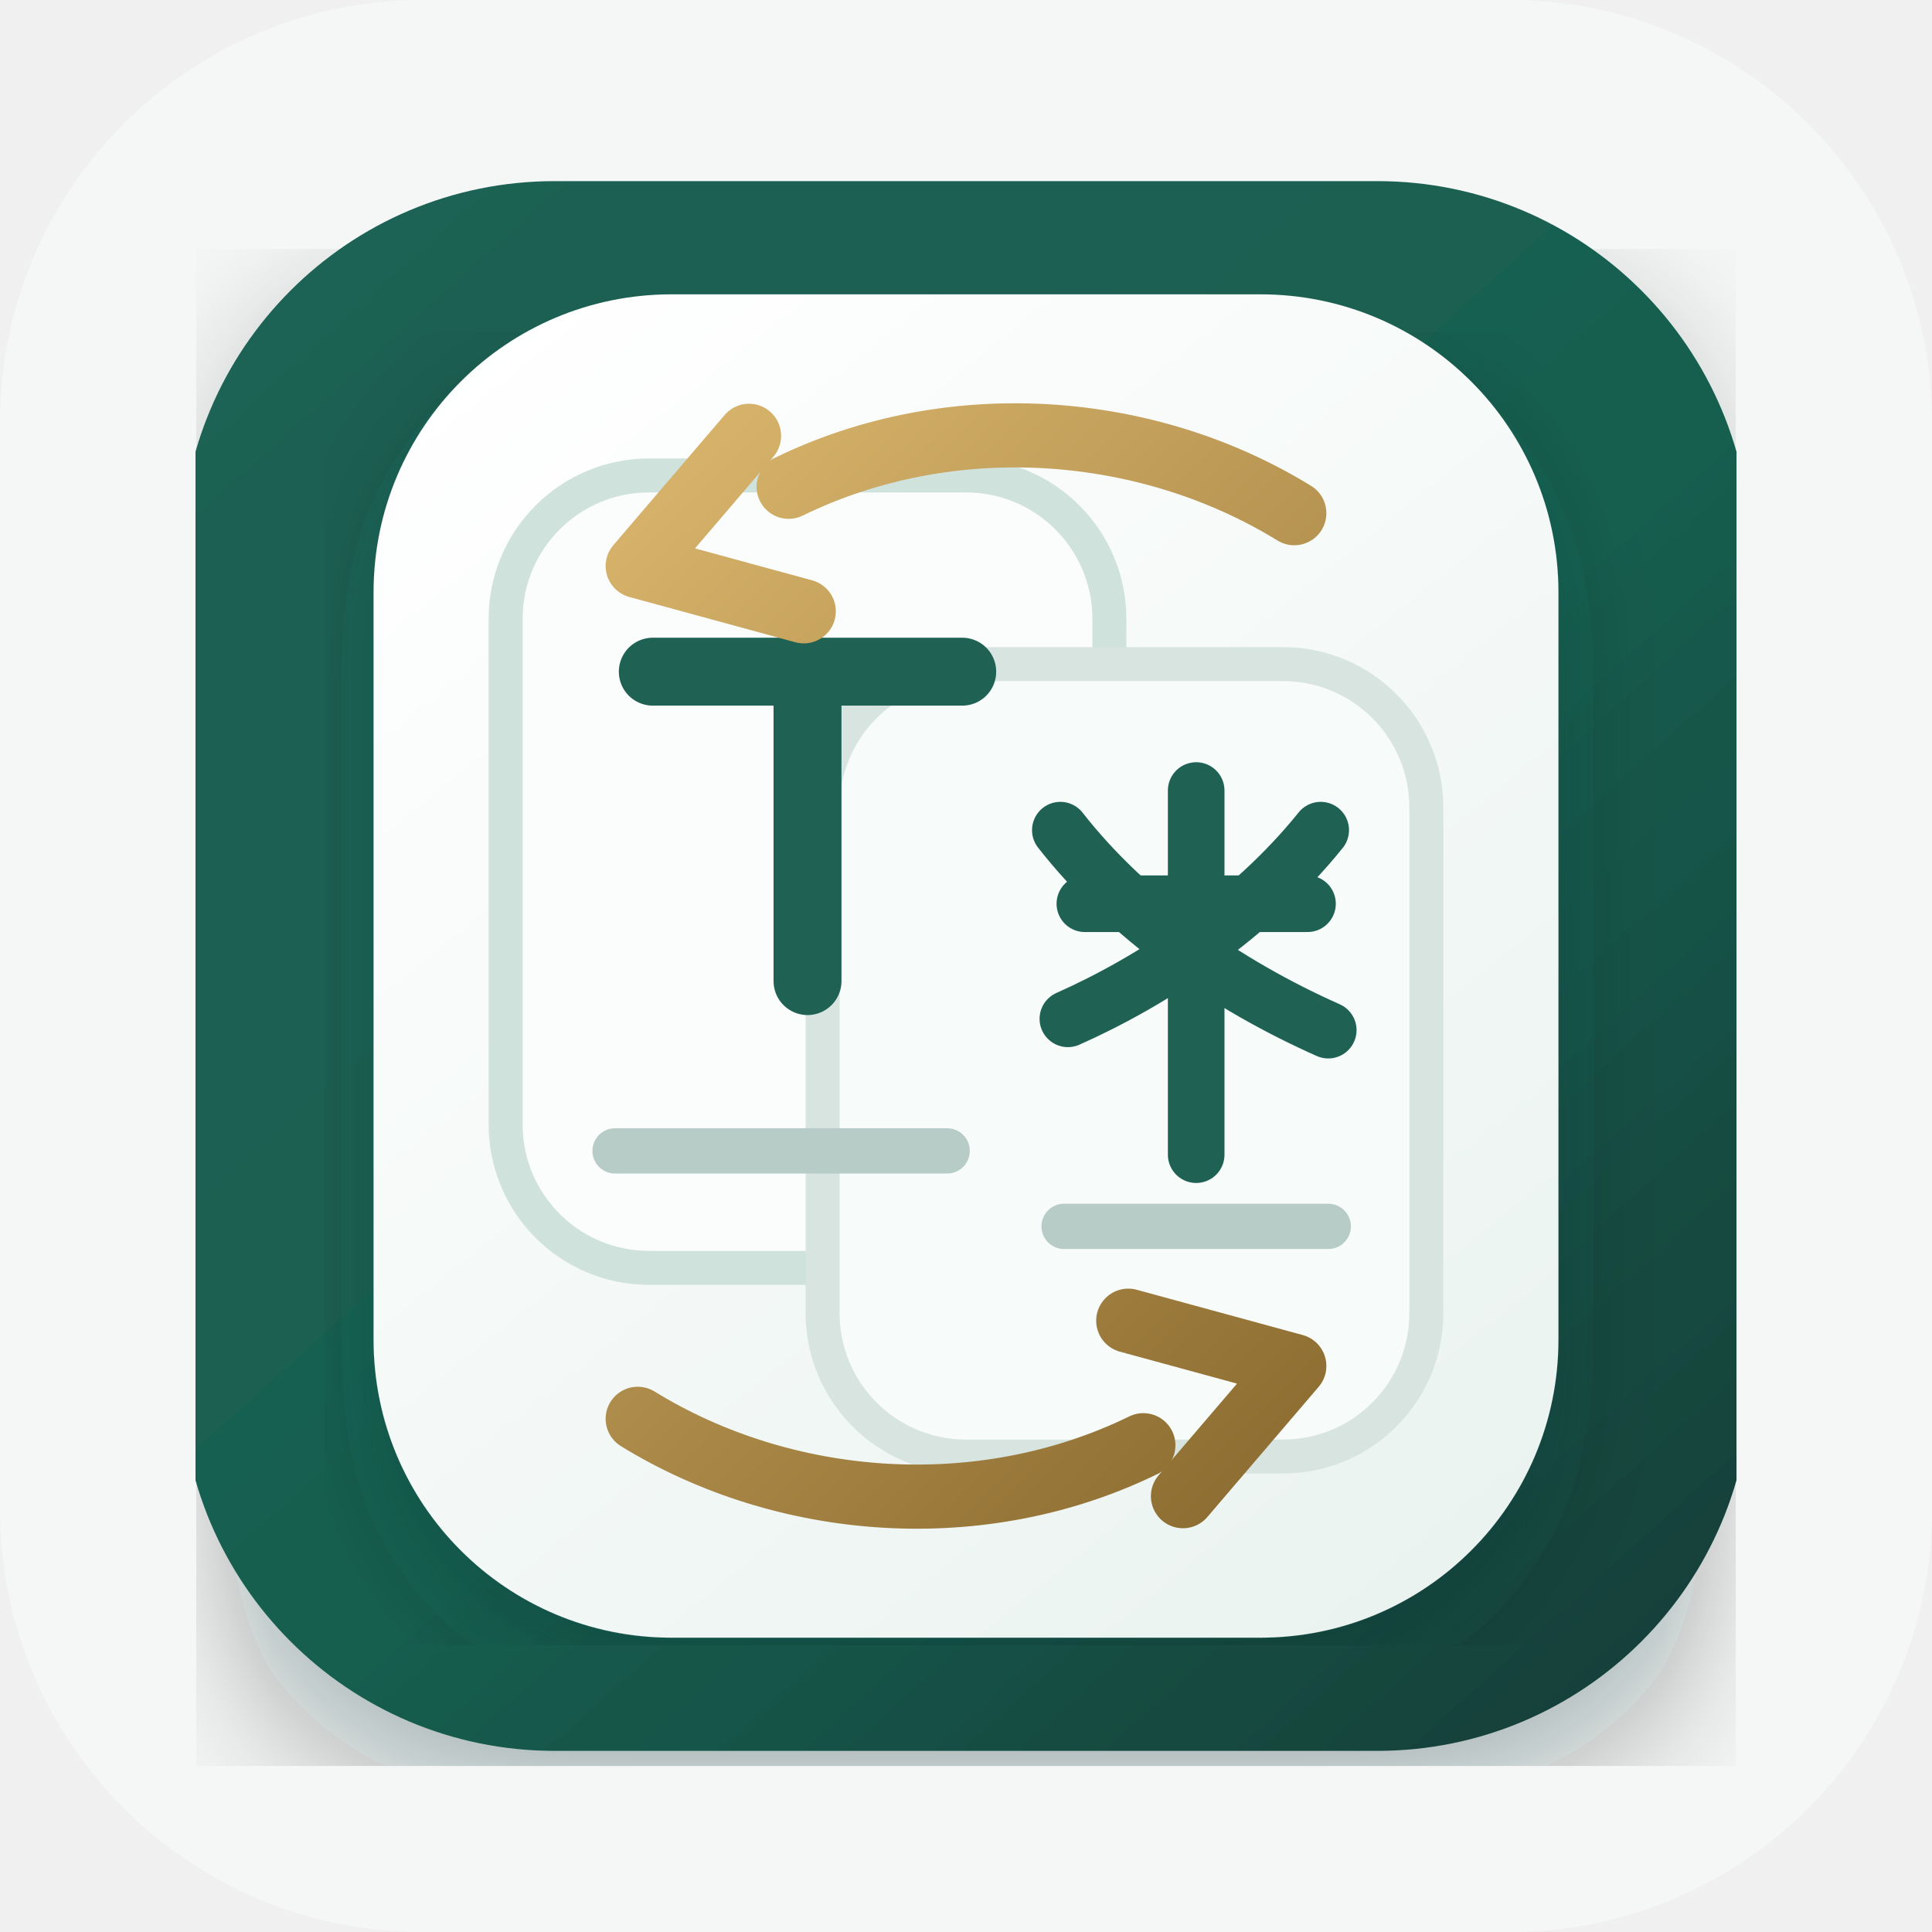
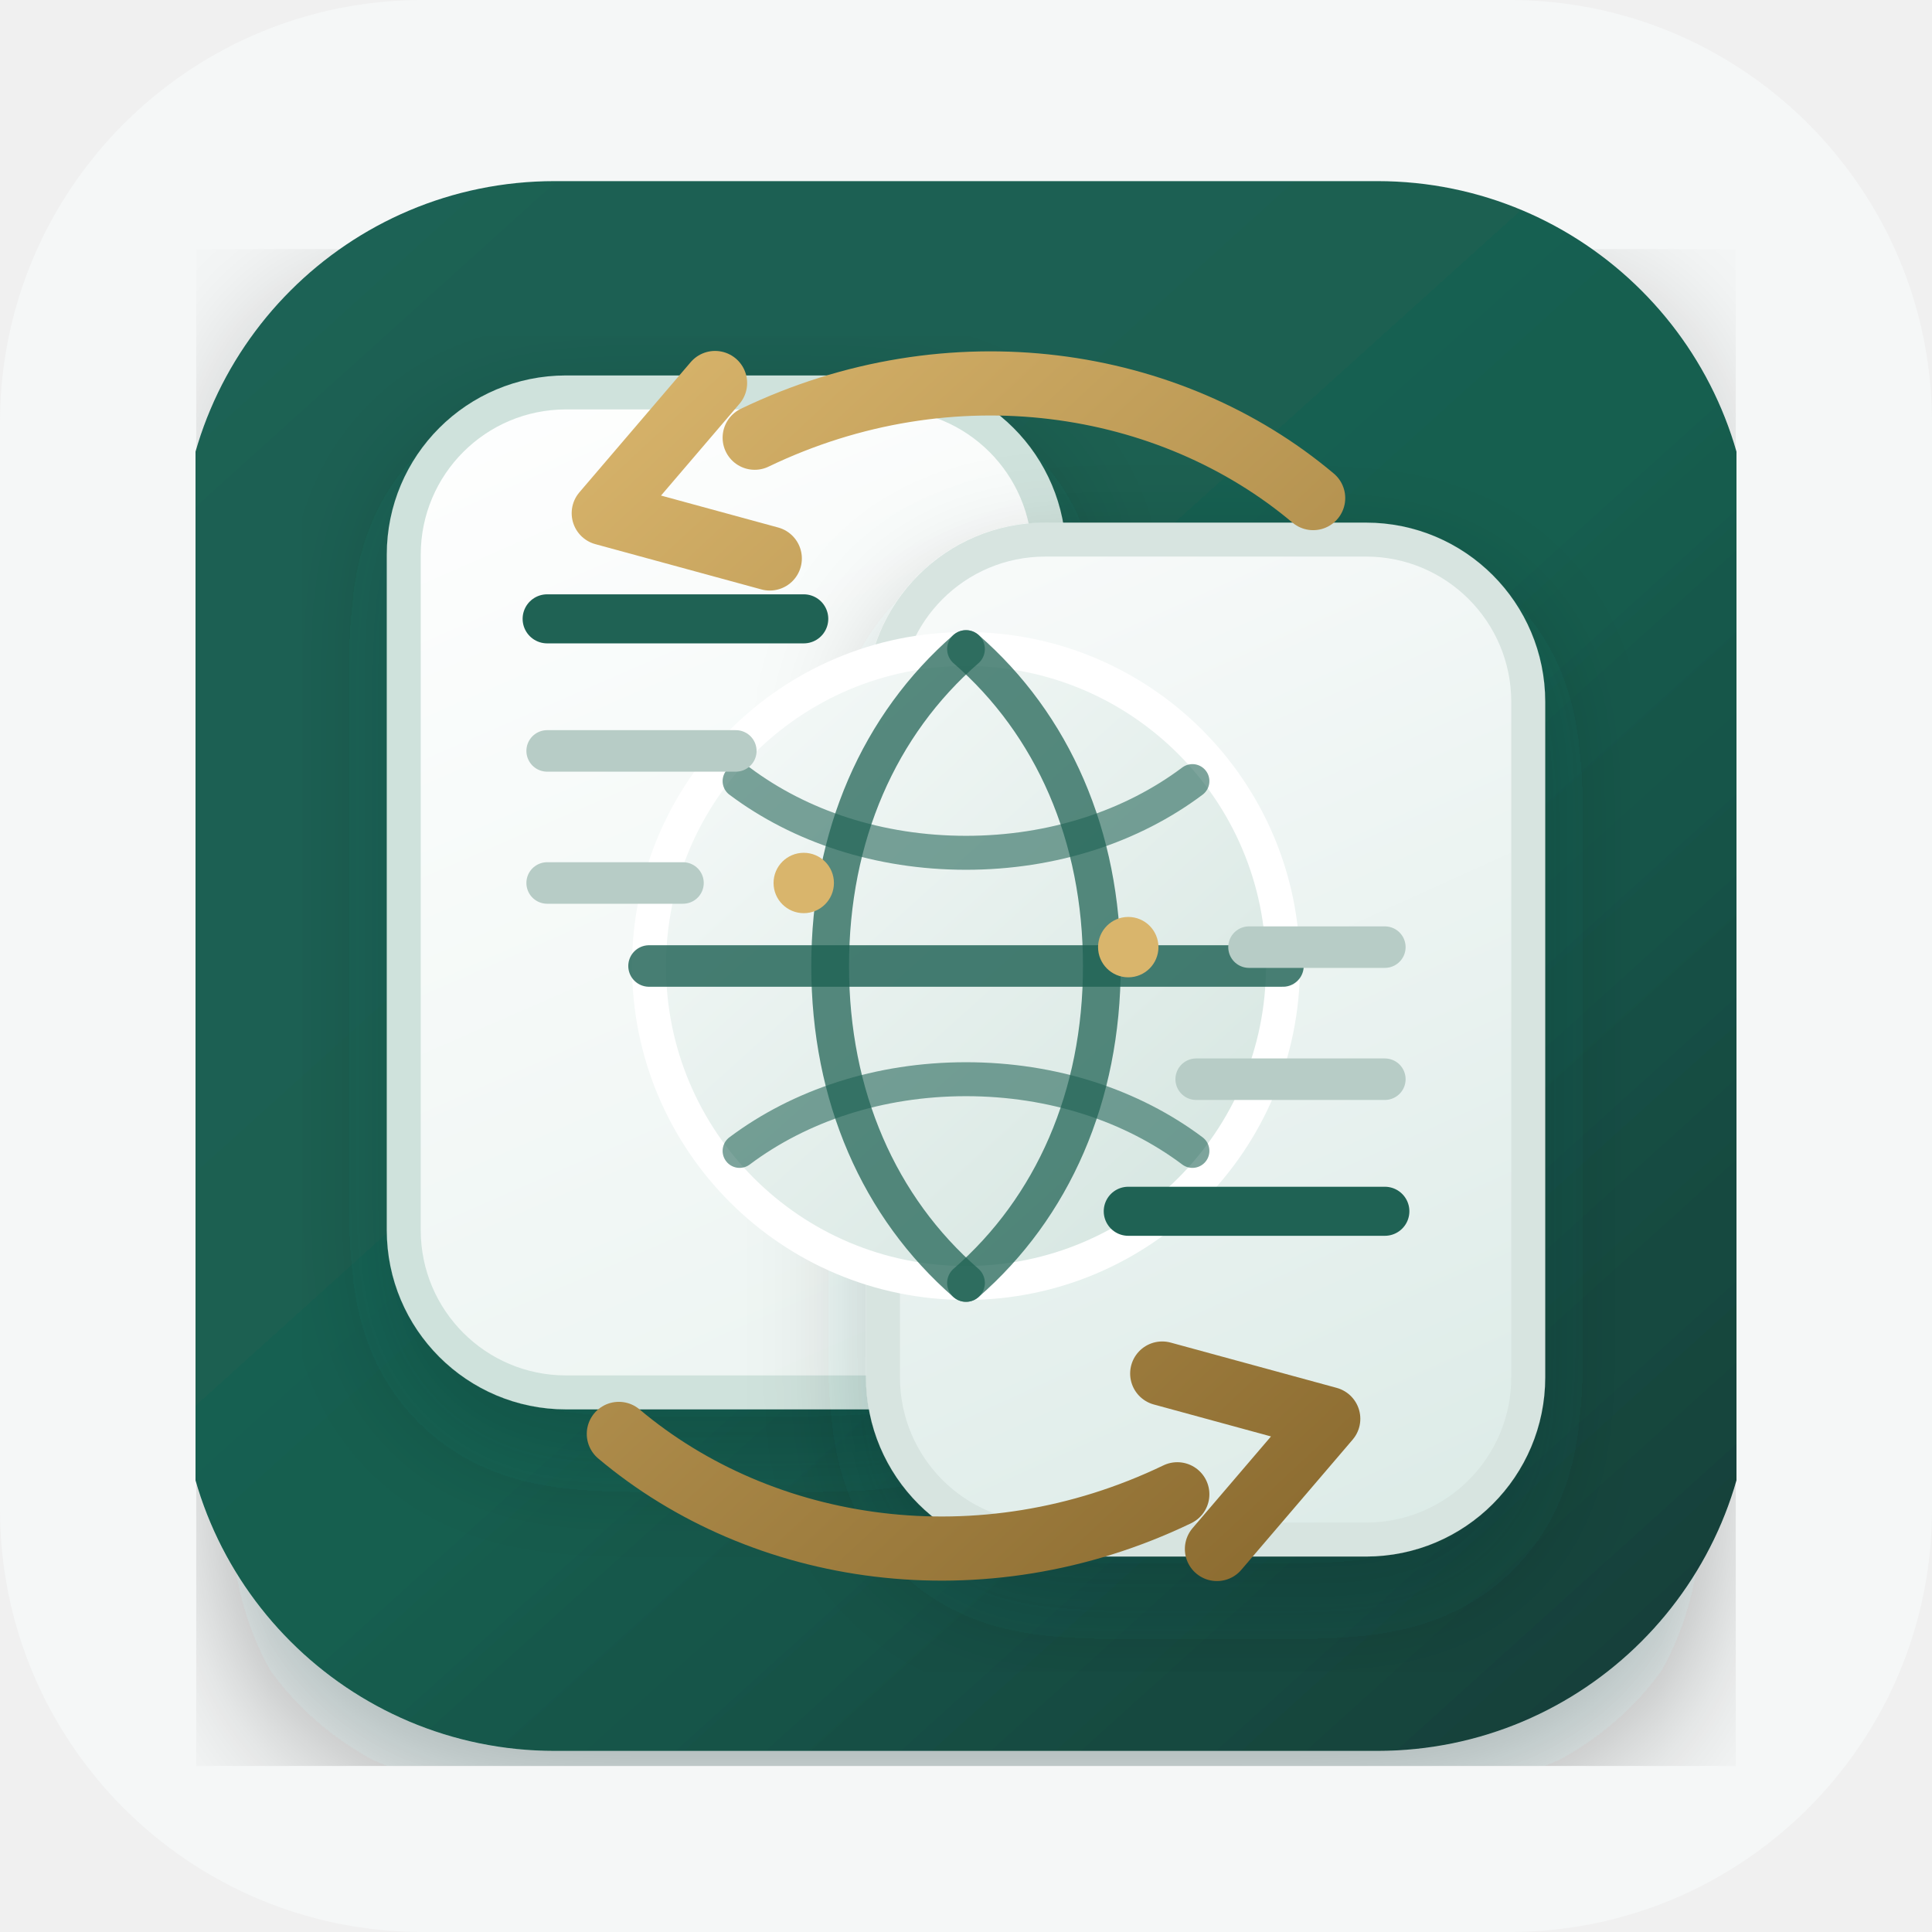
<svg xmlns="http://www.w3.org/2000/svg" width="1024" height="1024" viewBox="0 0 1024 1024" fill="none" role="img" aria-labelledby="title desc">
  <defs>
    <linearGradient id="td-bg" x1="144" y1="104" x2="880" y2="920" gradientUnits="userSpaceOnUse">
      <stop stop-color="#1F6254" />
-       <stop offset="0.54" stop-color="#185F50" />
+       <stop offset="0.52" stop-color="#185F50" />
      <stop offset="1" stop-color="#123E38" />
    </linearGradient>
-     <linearGradient id="td-paper" x1="250" y1="170" x2="784" y2="836" gradientUnits="userSpaceOnUse">
+     <linearGradient id="td-card-a" x1="226" y1="184" x2="500" y2="812" gradientUnits="userSpaceOnUse">
      <stop stop-color="#FFFFFF" />
      <stop offset="1" stop-color="#EAF3F0" />
    </linearGradient>
-     <linearGradient id="td-accent" x1="285" y1="282" x2="748" y2="749" gradientUnits="userSpaceOnUse">
+     <linearGradient id="td-card-b" x1="520" y1="220" x2="790" y2="816" gradientUnits="userSpaceOnUse">
+       <stop stop-color="#FBFCFC" />
+       <stop offset="1" stop-color="#DCEBE7" />
+     </linearGradient>
+     <linearGradient id="td-globe" x1="324" y1="282" x2="704" y2="704" gradientUnits="userSpaceOnUse">
+       <stop stop-color="#FDFEFE" />
+       <stop offset="1" stop-color="#CFE2DC" />
+     </linearGradient>
+     <linearGradient id="td-accent" x1="260" y1="238" x2="764" y2="780" gradientUnits="userSpaceOnUse">
      <stop stop-color="#D9B56C" />
      <stop offset="1" stop-color="#8A6A2F" />
    </linearGradient>
    <filter id="td-shadow" x="104" y="96" width="816" height="840" filterUnits="userSpaceOnUse" color-interpolation-filters="sRGB">
      <feDropShadow dx="0" dy="36" stdDeviation="42" flood-color="#0E2522" flood-opacity="0.32" />
    </filter>
-     <filter id="td-soft-shadow" x="172" y="152" width="708" height="720" filterUnits="userSpaceOnUse" color-interpolation-filters="sRGB">
-       <feDropShadow dx="0" dy="24" stdDeviation="28" flood-color="#123E38" flood-opacity="0.22" />
+     <filter id="td-card-shadow" x="160" y="154" width="704" height="732" filterUnits="userSpaceOnUse" color-interpolation-filters="sRGB">
+       <feDropShadow dx="0" dy="24" stdDeviation="30" flood-color="#123E38" flood-opacity="0.22" />
    </filter>
  </defs>
  <rect width="1024" height="1024" rx="224" fill="#F5F7F7" />
  <rect x="96" y="96" width="832" height="832" rx="198" fill="url(#td-bg)" filter="url(#td-shadow)" />
-   <path d="M198 314C198 226.6 268.6 156 356 156H668C755.4 156 826 226.6 826 314V710C826 797.4 755.4 868 668 868H356C268.6 868 198 797.4 198 710V314Z" fill="url(#td-paper)" filter="url(#td-soft-shadow)" />
-   <rect x="268" y="252" width="320" height="420" rx="76" fill="#FBFCFC" stroke="#CFE2DC" stroke-width="18" />
-   <rect x="436" y="352" width="320" height="420" rx="76" fill="#F7FBFA" stroke="#D7E4E0" stroke-width="18" />
-   <path d="M346 356H510" stroke="#1F6254" stroke-width="36" stroke-linecap="round" />
-   <path d="M428 356V520" stroke="#1F6254" stroke-width="36" stroke-linecap="round" />
-   <path d="M326 610H502" stroke="#B7CCC6" stroke-width="24" stroke-linecap="round" />
-   <path d="M575 479H693" stroke="#1F6254" stroke-width="30" stroke-linecap="round" />
-   <path d="M634 419V612" stroke="#1F6254" stroke-width="30" stroke-linecap="round" />
-   <path d="M566 540C611 520 663 486 700 440" stroke="#1F6254" stroke-width="30" stroke-linecap="round" />
-   <path d="M562 440C598 486 650 522 704 546" stroke="#1F6254" stroke-width="30" stroke-linecap="round" />
-   <path d="M564 650H704" stroke="#B7CCC6" stroke-width="24" stroke-linecap="round" />
-   <path d="M338 752C416 800 520 808 606 766" stroke="url(#td-accent)" stroke-width="34" stroke-linecap="round" />
-   <path d="M598 700L686 724L627 793" stroke="url(#td-accent)" stroke-width="34" stroke-linecap="round" stroke-linejoin="round" />
-   <path d="M686 272C608 224 504 216 418 258" stroke="url(#td-accent)" stroke-width="34" stroke-linecap="round" />
-   <path d="M426 324L338 300L397 231" stroke="url(#td-accent)" stroke-width="34" stroke-linecap="round" stroke-linejoin="round" />
+   <rect x="214" y="208" width="342" height="530" rx="86" fill="url(#td-card-a)" stroke="#CFE2DC" stroke-width="18" filter="url(#td-card-shadow)" />
+   <rect x="468" y="286" width="342" height="530" rx="86" fill="url(#td-card-b)" stroke="#D7E4E0" stroke-width="18" filter="url(#td-card-shadow)" />
+   <circle cx="512" cy="512" r="168" fill="url(#td-globe)" stroke="#FFFFFF" stroke-width="18" />
+   <path d="M344 512H680" stroke="#1F6254" stroke-width="22" stroke-linecap="round" opacity="0.82" />
+   <path d="M512 344C466 384 440 443 440 512C440 581 466 640 512 680" stroke="#1F6254" stroke-width="20" stroke-linecap="round" opacity="0.74" />
+   <path d="M512 344C558 384 584 443 584 512C584 581 558 640 512 680" stroke="#1F6254" stroke-width="20" stroke-linecap="round" opacity="0.74" />
+   <path d="M392 414C424 438 466 452 512 452C558 452 600 438 632 414" stroke="#1F6254" stroke-width="18" stroke-linecap="round" opacity="0.58" />
+   <path d="M392 610C424 586 466 572 512 572C558 572 600 586 632 610" stroke="#1F6254" stroke-width="18" stroke-linecap="round" opacity="0.58" />
+   <path d="M290 328H426" stroke="#1F6254" stroke-width="26" stroke-linecap="round" />
+   <path d="M290 398H390" stroke="#B7CCC6" stroke-width="22" stroke-linecap="round" />
+   <path d="M290 468H362" stroke="#B7CCC6" stroke-width="22" stroke-linecap="round" />
+   <circle cx="426" cy="468" r="16" fill="#D9B56C" />
+   <path d="M598 642H734" stroke="#1F6254" stroke-width="26" stroke-linecap="round" />
+   <path d="M634 572H734" stroke="#B7CCC6" stroke-width="22" stroke-linecap="round" />
+   <path d="M662 502H734" stroke="#B7CCC6" stroke-width="22" stroke-linecap="round" />
+   <circle cx="598" cy="502" r="16" fill="#D9B56C" />
+   <path d="M328 760C404 824 520 842 624 792" stroke="url(#td-accent)" stroke-width="34" stroke-linecap="round" />
+   <path d="M616 728L704 752L645 821" stroke="url(#td-accent)" stroke-width="34" stroke-linecap="round" stroke-linejoin="round" />
+   <path d="M696 264C620 200 504 182 400 232" stroke="url(#td-accent)" stroke-width="34" stroke-linecap="round" />
+   <path d="M408 296L320 272L379 203" stroke="url(#td-accent)" stroke-width="34" stroke-linecap="round" stroke-linejoin="round" />
</svg>
